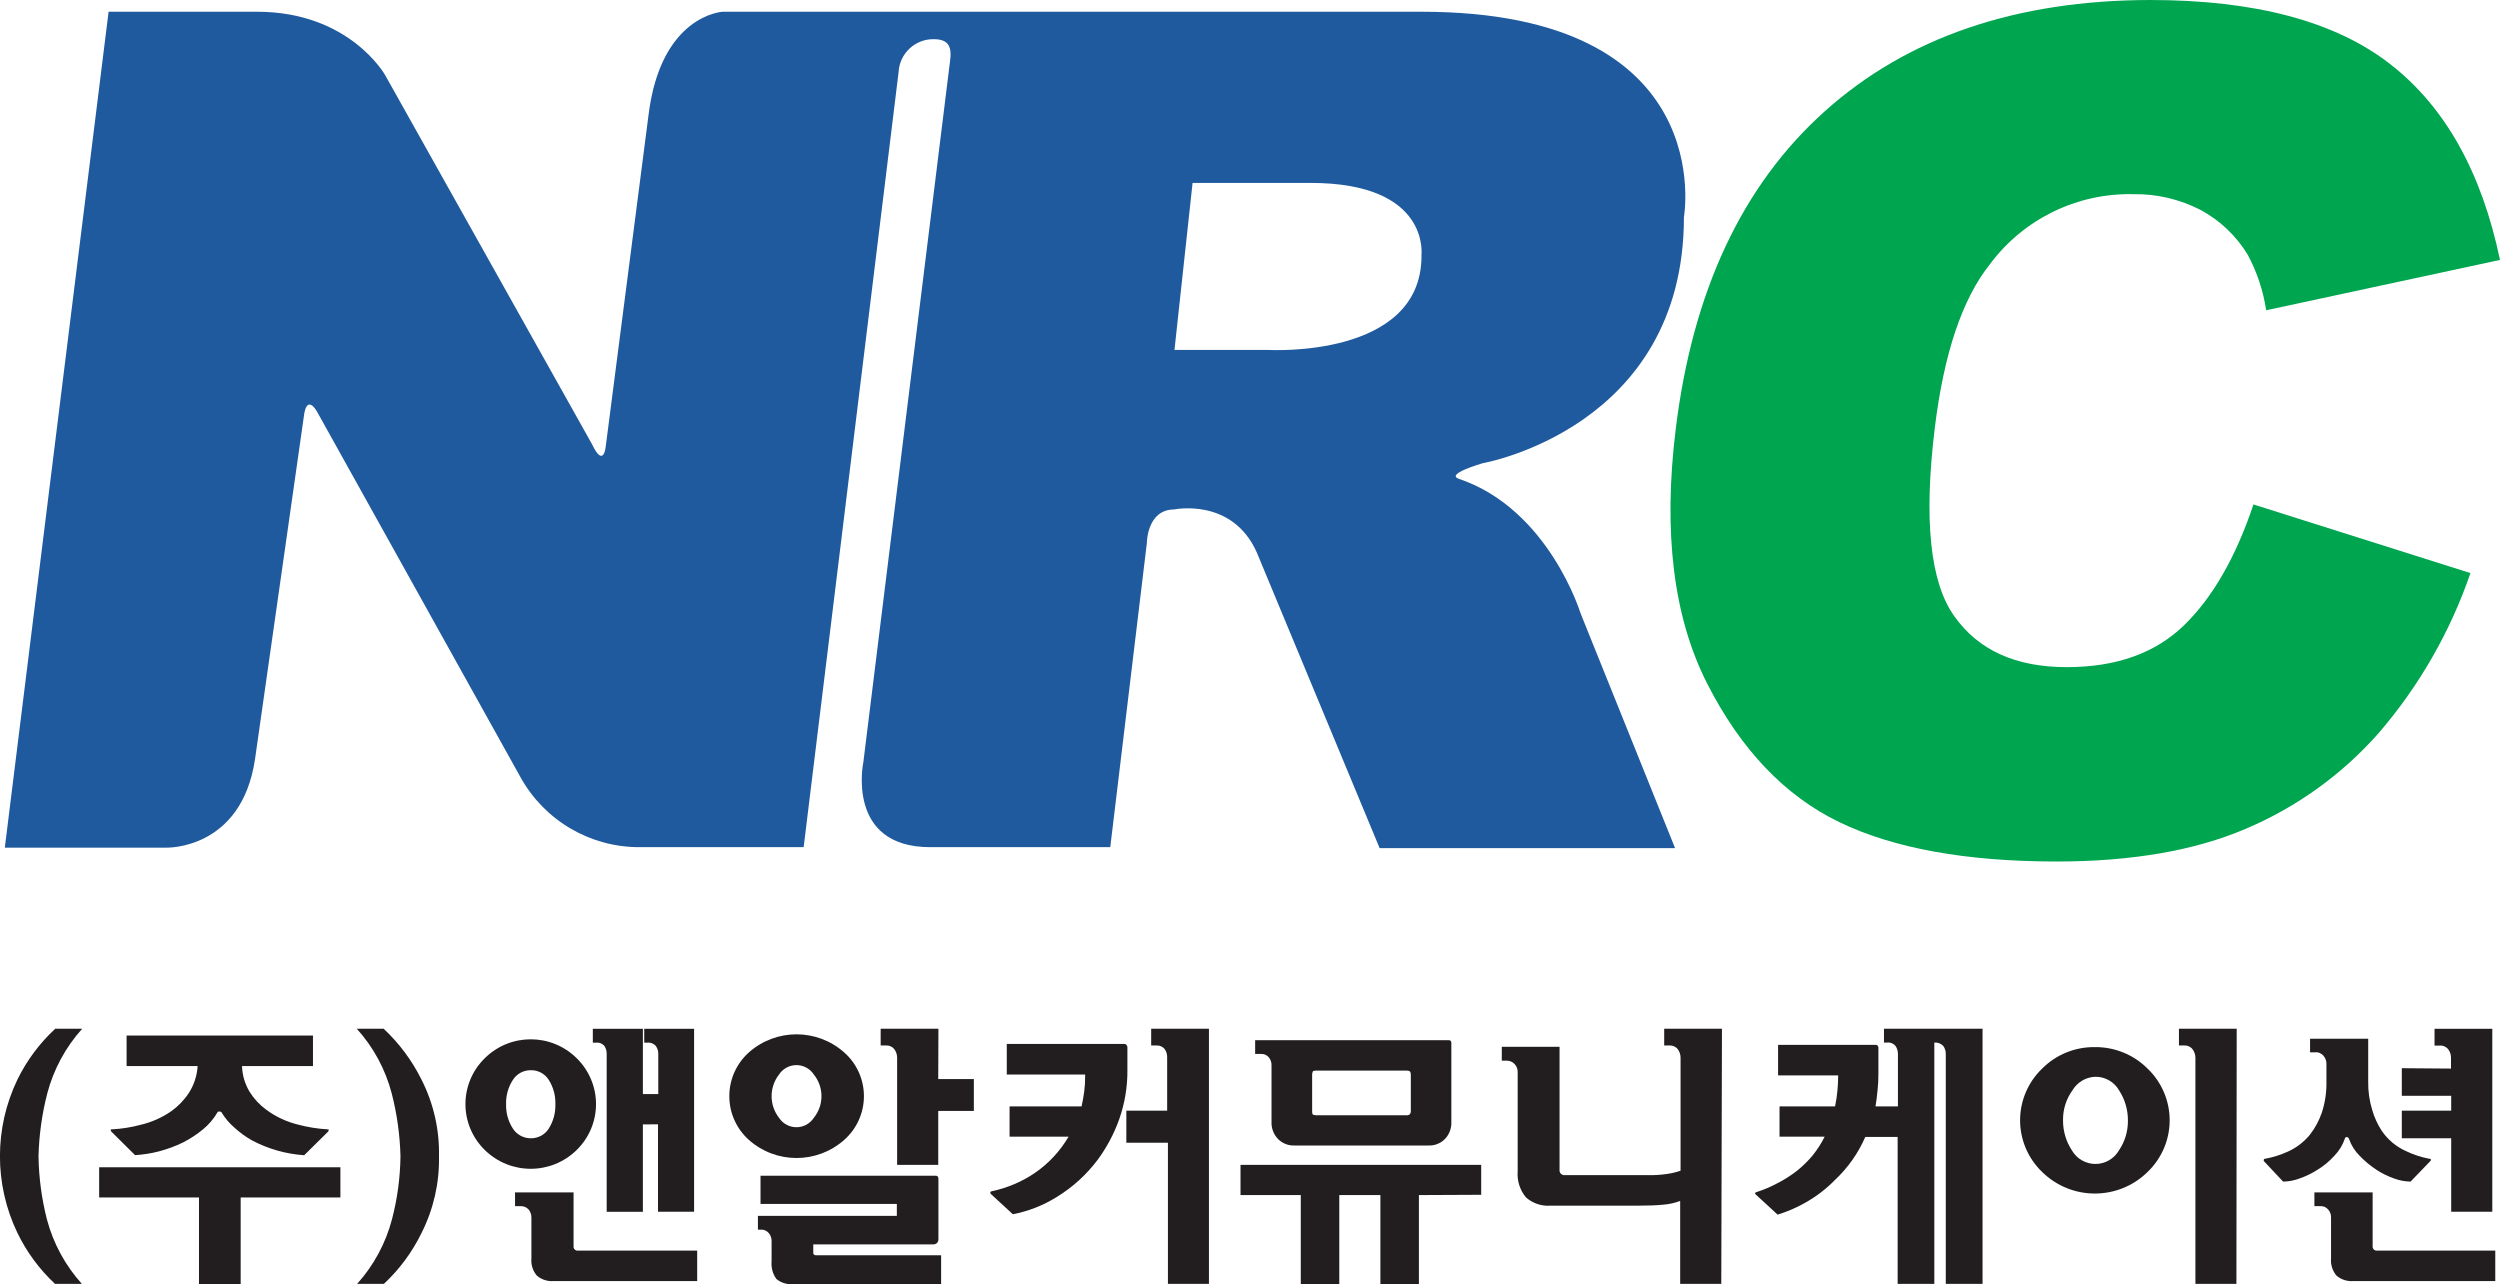
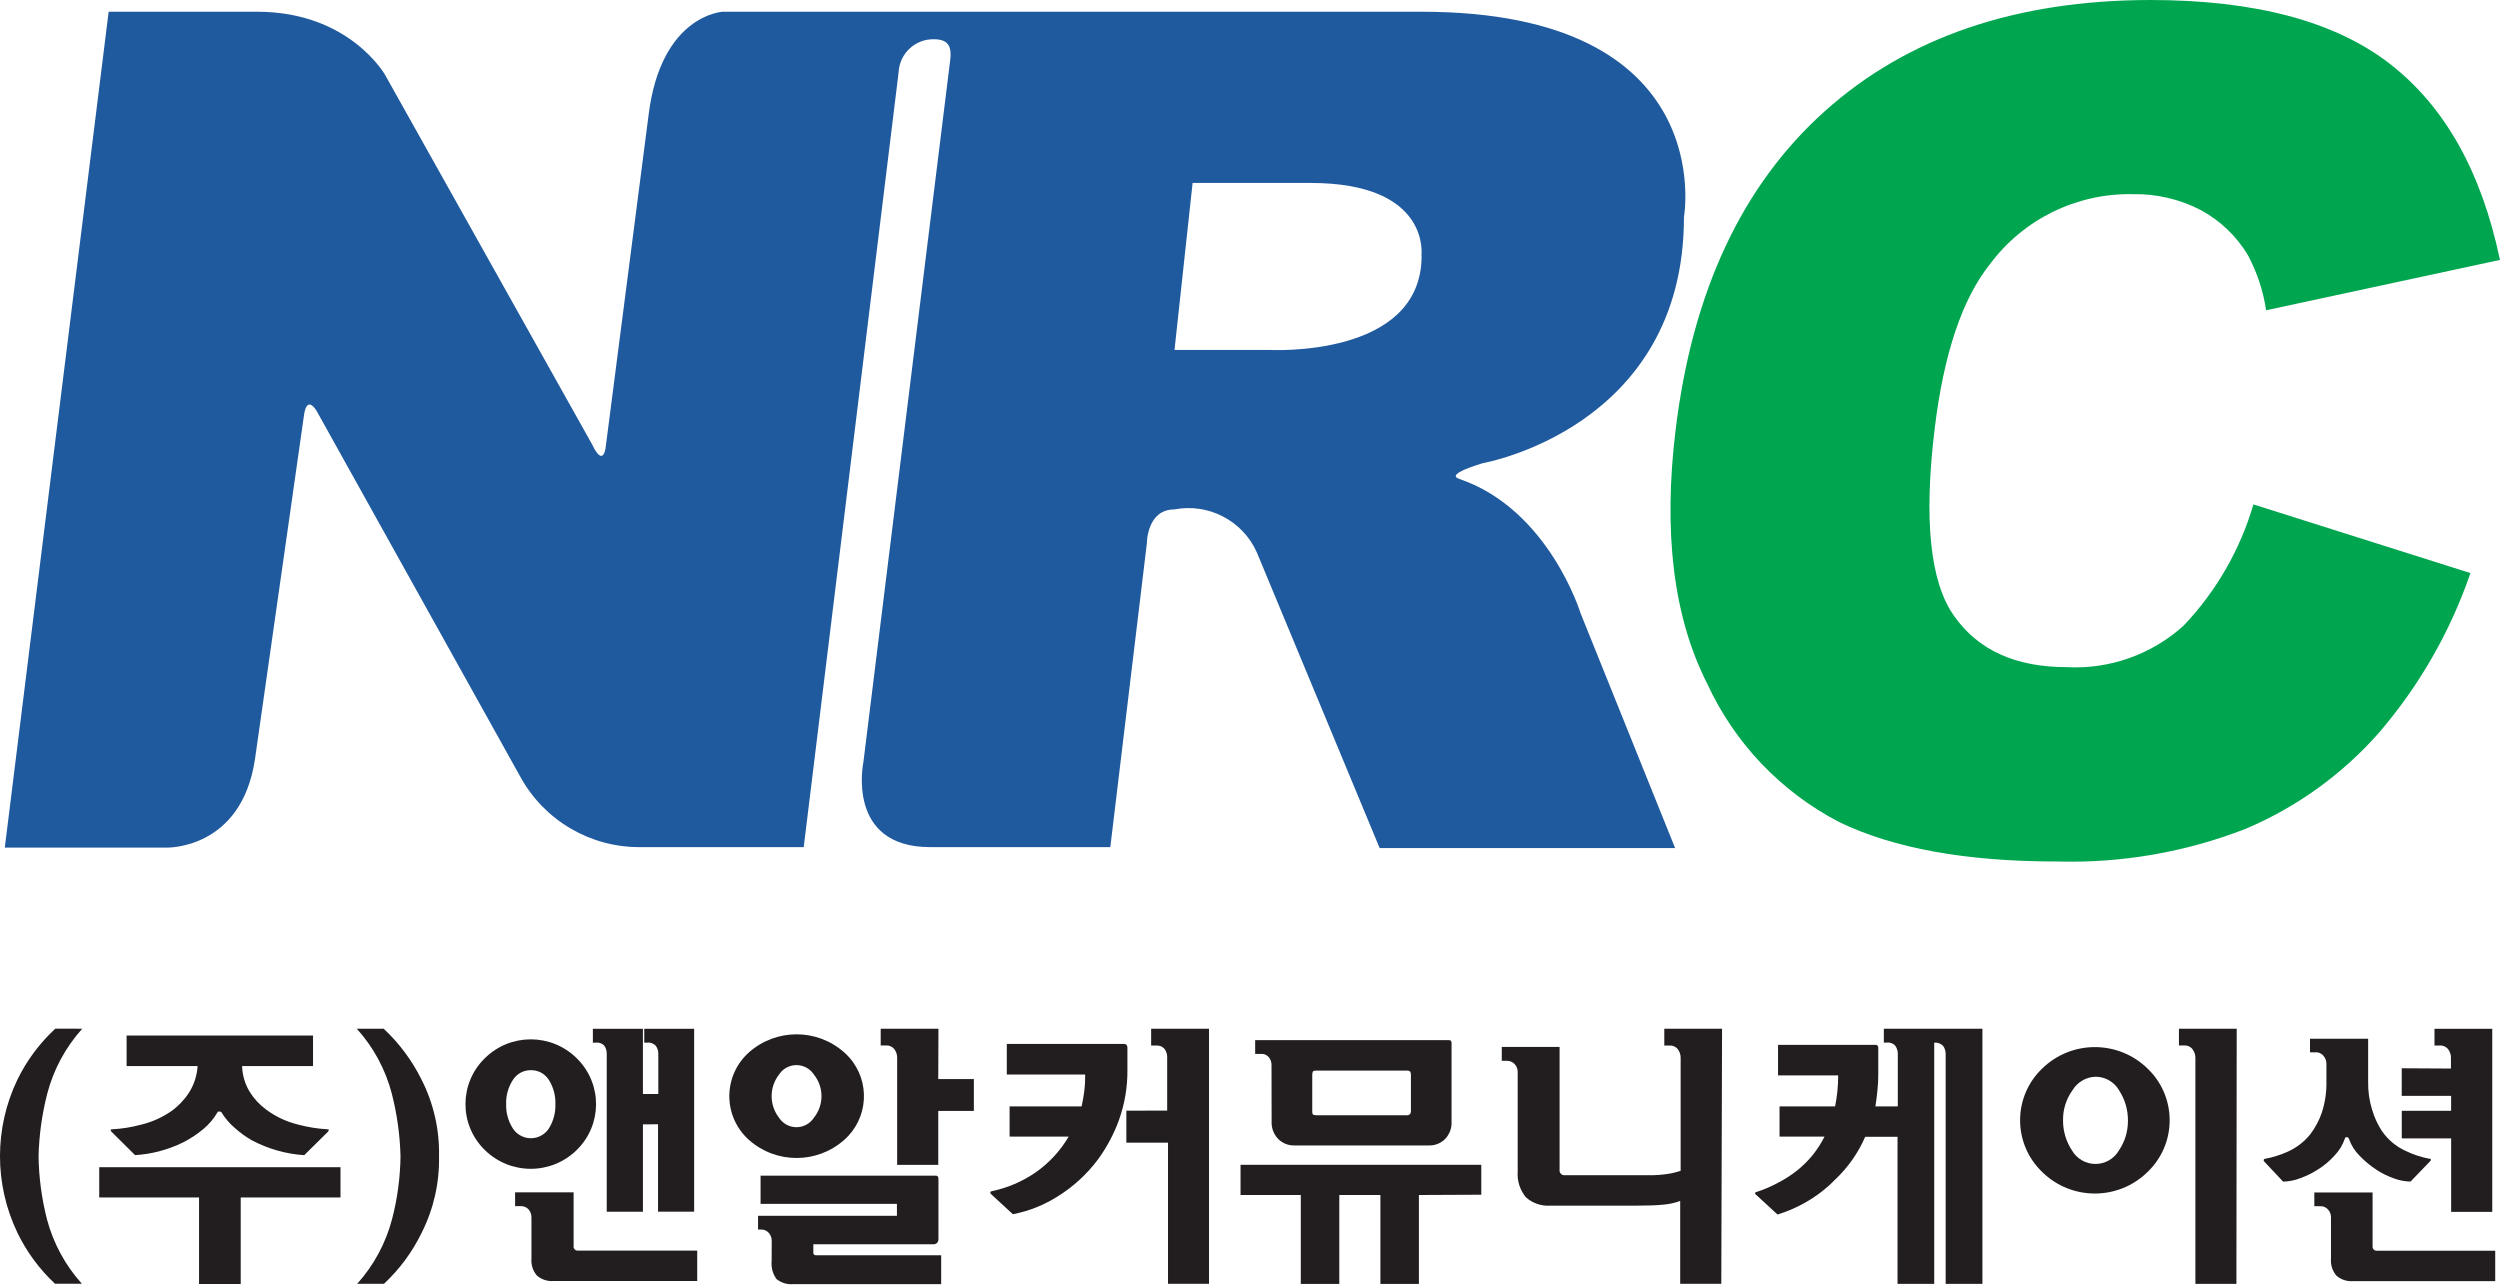
- <svg xmlns="http://www.w3.org/2000/svg" id="레이어_1" data-name="레이어 1" viewBox="0 0 259.69 133.36">
-   <path d="M234.08,52.4l22.54,7.13a50.79,50.79,0,0,1-9.49,16.57,38.38,38.38,0,0,1-13.87,10q-7.95,3.39-19.62,3.39-14.13,0-22.6-4.1T177.33,71q-5.25-10.33-3.26-26.44,2.63-21.48,15.48-33T223.34,0q16.36,0,24.92,6.64T259.69,27L235.4,32.23a17.69,17.69,0,0,0-1.9-5.74,12.82,12.82,0,0,0-4.91-4.68,14.71,14.71,0,0,0-7.05-1.64,18.05,18.05,0,0,0-14.83,7.27q-4.31,5.4-5.73,17Q199.23,58.73,203,64c2.49,3.53,6.37,5.3,11.68,5.3q7.7,0,12.17-4.33T234.08,52.4Z" style="fill:#00a550" />
-   <path d="M154,48.12s20.92-3.62,20.92-25.57c0,0,3.8-21.33-27.26-21.33H75.07S68.63,1.53,67.36,12L62.93,46.31s-.19,2.46-1.44-.18L40,7.79S36.31,1.22,26.71,1.22H11.28L.5,88.05H17.31s7.78.23,9.18-9.19L31.6,43s.25-2,1.31-.28l21.15,38A14.09,14.09,0,0,0,66.48,88h17L93.34,7.51A3.61,3.61,0,0,1,97,4.07c1.61,0,1.89.87,1.68,2.33l-9,72.78S87.82,88,96.63,88h18.7l3.8-31.59s0-3.49,2.85-3.49c0,0,6-1.26,8.56,4.44l12.77,30.74H174l-9.82-24.4s-3.3-10.78-12.58-13.94C151.55,49.71,149.86,49.39,154,48.12Zm-6.34-21.54c0,10.68-15.86,9.77-15.86,9.77H122L123.88,19h12.25C148.69,19,147.65,26.58,147.65,26.58Z" style="fill:#1f5a9e" />
-   <path d="M8.54,106.86a16.18,16.18,0,0,0-3.63,6.72A29.07,29.07,0,0,0,4,120.12a28.25,28.25,0,0,0,.87,6.53,16.2,16.2,0,0,0,3.63,6.71H5.71a17.93,17.93,0,0,1-3.9-5.29,18.38,18.38,0,0,1,0-15.93,17.88,17.88,0,0,1,3.93-5.28Z" style="fill:#221e1f" />
-   <path d="M20.67,124.39H10.3v-3.14H35.36v3.14H25v9H20.67Zm-.14-13.65H13.15v-3.17H32.51v3.17H25.14a5.49,5.49,0,0,0,.78,2.66,6.65,6.65,0,0,0,1.72,1.86A9.26,9.26,0,0,0,31,116.83a15.32,15.32,0,0,0,3,.48c.11,0,.16,0,.15.07a.82.82,0,0,1-.06.16L31.6,120a13.5,13.5,0,0,1-5.44-1.55,10,10,0,0,1-1.79-1.3A6.53,6.53,0,0,1,23,115.53s-.08-.07-.19-.07-.18,0-.21.07a6.51,6.51,0,0,1-1.51,1.78,11.54,11.54,0,0,1-2.05,1.35,13.5,13.5,0,0,1-2.53.94,12.84,12.84,0,0,1-2.48.39l-2.47-2.45a.35.35,0,0,1-.07-.16s0-.07.15-.07a14.19,14.19,0,0,0,2.93-.46,9.39,9.39,0,0,0,3.22-1.42,7.17,7.17,0,0,0,1.84-1.92A5.81,5.81,0,0,0,20.53,110.74Z" style="fill:#221e1f" />
-   <path d="M45.6,120.12a16.89,16.89,0,0,1-1.81,7.95,18,18,0,0,1-3.91,5.29H37.1a16.17,16.17,0,0,0,3.62-6.71,27.24,27.24,0,0,0,.88-6.53,29.07,29.07,0,0,0-.91-6.54,16.06,16.06,0,0,0-3.63-6.72h2.79a18.41,18.41,0,0,1,3.93,5.28A16.78,16.78,0,0,1,45.6,120.12Z" style="fill:#221e1f" />
-   <path d="M57,112.17a4.45,4.45,0,0,1,.69,2.53,4.51,4.51,0,0,1-.69,2.54,2.18,2.18,0,0,1-1.87,1,2.2,2.2,0,0,1-1.85-1,4.44,4.44,0,0,1-.71-2.54,4.38,4.38,0,0,1,.71-2.53,2.17,2.17,0,0,1,1.85-1A2.14,2.14,0,0,1,57,112.17Zm-6.65-2.24a6.66,6.66,0,0,0,0,9.52,6.81,6.81,0,0,0,9.56,0,6.66,6.66,0,0,0,0-9.52,6.78,6.78,0,0,0-9.56,0Zm18,6.86v9.08h3.75v-19H66.92v1.44h.32a1,1,0,0,1,.89.35,1.37,1.37,0,0,1,.25.84v4.15h-1.6v-6.78h-5.2v1.44h.31a1,1,0,0,1,.9.35,1.43,1.43,0,0,1,.23.84v16.38h3.76v-9.08Zm-14.85,7.07v1.43h.56a1.06,1.06,0,0,1,.86.36,1.29,1.29,0,0,1,.28.82v4.26a2.41,2.41,0,0,0,.57,1.78,2.37,2.37,0,0,0,1.74.56H72.42v-3.16H60a.37.37,0,0,1-.31-.13.37.37,0,0,1-.11-.31v-5.61Z" style="fill:#221e1f" />
-   <path d="M80.92,111.62a2.16,2.16,0,0,1,3.62,0,3.58,3.58,0,0,1,0,4.49,2.16,2.16,0,0,1-3.62,0,3.66,3.66,0,0,1,0-4.49Zm-3.13,6.79a7.46,7.46,0,0,0,9.9,0,6.06,6.06,0,0,0,0-9.09,7.46,7.46,0,0,0-9.9,0,6.1,6.1,0,0,0,0,9.09Zm19.69-11.55h-6v1.74h.58a1,1,0,0,1,.85.4,1.48,1.48,0,0,1,.28.84V121h4.27v-5.6h3.7v-3.31h-3.7ZM80.15,131a2.74,2.74,0,0,0,.5,1.86,2.43,2.43,0,0,0,1.77.53H97.76v-3h-13a.25.25,0,0,1-.21-.07.18.18,0,0,1-.07-.16v-.9H96.91a.54.54,0,0,0,.44-.16.59.59,0,0,0,.13-.39v-6.27a.37.37,0,0,0-.07-.23.26.26,0,0,0-.22-.08H79v2.93H93.16v1.24H78.73v1.43H79a1,1,0,0,1,.86.36,1.25,1.25,0,0,1,.29.83Z" style="fill:#221e1f" />
-   <path d="M121.24,115.37v-5.53A1.42,1.42,0,0,0,121,109a1,1,0,0,0-.86-.4h-.56v-1.74h6v26.5h-4.26V118.7H117v-3.33Zm-10.2,2.7h-6.17v-3.14h7.48c.11-.5.2-1,.27-1.52a11.26,11.26,0,0,0,.1-1.56v-.23h-8.14v-3.18h12.21a.28.28,0,0,1,.23.11.37.37,0,0,1,.09.25v2.3a15,15,0,0,1-.86,5.19,16.44,16.44,0,0,1-2.18,4.12,15.26,15.26,0,0,1-4.32,3.94,13.35,13.35,0,0,1-4.54,1.78l-2.28-2.1a.18.18,0,0,1-.06-.17c0-.07.06-.09.15-.12a12.51,12.51,0,0,0,4.55-1.95A11.75,11.75,0,0,0,111,118.07Z" style="fill:#221e1f" />
-   <path d="M146.44,115.75a.46.46,0,0,1-.35.1h-9.34a.88.88,0,0,1-.35-.06c-.06,0-.1-.16-.1-.37v-3.75a.65.65,0,0,1,.07-.36c0-.07.17-.1.36-.1h9.36a.61.61,0,0,1,.37.08.59.59,0,0,1,.09.35v3.75A.5.5,0,0,1,146.44,115.75Zm-14.36.76a2.43,2.43,0,0,0,.68,1.81,2.28,2.28,0,0,0,1.71.67h13.9a2.28,2.28,0,0,0,1.72-.67,2.42,2.42,0,0,0,.67-1.81v-8.18a.27.27,0,0,0-.08-.21c0-.05-.12-.07-.23-.07H130.38v1.43h.56a1,1,0,0,1,.86.35,1.25,1.25,0,0,1,.28.84Zm21.78,7.6V121h-25v3.14h6.26v9.24h4v-9.24h4.27v9.24h4v-9.24Z" style="fill:#221e1f" />
-   <path d="M178.8,133.36h-4.27v-8.61a6.48,6.48,0,0,1-1.79.39c-.69.07-1.56.1-2.62.1h-9.06a3.46,3.46,0,0,1-2.55-.86,3.77,3.77,0,0,1-.86-2.71V111.36a1.16,1.16,0,0,0-.32-.83,1.07,1.07,0,0,0-.82-.35H156v-1.44h6V121.5a.5.5,0,0,0,.53.57h8.77a11.56,11.56,0,0,0,1.9-.13,7.45,7.45,0,0,0,1.37-.33V109.84a1.48,1.48,0,0,0-.28-.84,1,1,0,0,0-.86-.4h-.56v-1.74h6Z" style="fill:#221e1f" />
-   <path d="M189.54,118.07h-4.69v-3.14h5.77a16.05,16.05,0,0,0,.32-3.08v-.14H184.7v-3.17h10.14a.22.22,0,0,1,.21.09.28.28,0,0,1,.07.21v2.69a14.61,14.61,0,0,1-.09,1.76c-.05.58-.13,1.13-.21,1.64h2.33v-5.44a1.44,1.44,0,0,0-.25-.84,1,1,0,0,0-.9-.35h-.3v-1.44h10.24v26.5h-3.82V109.49a1.38,1.38,0,0,0-.26-.84,1.12,1.12,0,0,0-.93-.35l0,25.06h-3.81V118.1h-3.36a13.51,13.51,0,0,1-3.11,4.43A13.71,13.71,0,0,1,187.4,125a14.13,14.13,0,0,1-2.75,1.17l-2.28-2.1c-.06-.06-.08-.1-.06-.15a.32.32,0,0,1,.15-.09,12.78,12.78,0,0,0,2.13-.9,12.59,12.59,0,0,0,2.13-1.36,11.33,11.33,0,0,0,1.56-1.54A10.52,10.52,0,0,0,189.54,118.07Z" style="fill:#221e1f" />
-   <path d="M215.29,113.24a2.88,2.88,0,0,1,2.39-1.39,2.81,2.81,0,0,1,2.44,1.41,5.68,5.68,0,0,1,.92,3.14,5.43,5.43,0,0,1-.94,3.11,2.82,2.82,0,0,1-4.87,0,5.6,5.6,0,0,1-.93-3.15A5.18,5.18,0,0,1,215.29,113.24Zm17.05-6.38h-6v1.74h.56a1,1,0,0,1,.86.4,1.5,1.5,0,0,1,.29.84v23.52h4.26ZM212.13,111a7.44,7.44,0,0,0,0,10.74,7.81,7.81,0,0,0,10.95,0,7.43,7.43,0,0,0,0-10.74,7.64,7.64,0,0,0-5.49-2.23A7.57,7.57,0,0,0,212.13,111Z" style="fill:#221e1f" />
-   <path d="M246.41,115.28a8.06,8.06,0,0,0,1,2.19,6,6,0,0,0,2.49,2.09,9.72,9.72,0,0,0,2.46.81c.11,0,.15,0,.15.11a.18.18,0,0,1-.06.13l-2.05,2.13a5.18,5.18,0,0,1-1.7-.32,8.26,8.26,0,0,1-1.77-.86,10,10,0,0,1-1.81-1.49,4.59,4.59,0,0,1-1.12-1.78.27.27,0,0,0-.22-.18.2.2,0,0,0-.21.18,4.68,4.68,0,0,1-1.07,1.75,8,8,0,0,1-1.78,1.48,8.89,8.89,0,0,1-1.81.88,5,5,0,0,1-1.75.34l-2-2.13a.14.14,0,0,1,0-.13c0-.07,0-.09.12-.11a10.12,10.12,0,0,0,2.34-.73,6.31,6.31,0,0,0,2.34-1.79,8,8,0,0,0,1.22-2.27,9.7,9.7,0,0,0,.48-3.24v-1.85a1.21,1.21,0,0,0-.3-.81,1,1,0,0,0-.89-.37h-.51V107.9H246v4.44A9.5,9.5,0,0,0,246.41,115.28Zm-6,8.58v1.43H241a1,1,0,0,1,.85.36,1.19,1.19,0,0,1,.29.82v4.26a2.41,2.41,0,0,0,.57,1.78,2.36,2.36,0,0,0,1.73.56h14.76v-3.16H246.89a.41.41,0,0,1-.32-.13.4.4,0,0,1-.11-.31v-5.61Zm9.08-12.9v2.87h5.13v1.54h-5.13v2.87h5.13v7.63h4.27v-19h-6v1.74h.56a1,1,0,0,1,.87.4,1.41,1.41,0,0,1,.28.84V111Z" style="fill:#221e1f" />
+ <svg xmlns="http://www.w3.org/2000/svg" width="151.219" height="77.679" viewBox="0 0 151.219 77.679">
+   <path id="패스_436" data-name="패스 436" d="M208.79,30.512l13.125,4.152a29.577,29.577,0,0,1-5.526,9.649,22.353,22.353,0,0,1-8.076,5.823,29.163,29.163,0,0,1-11.425,1.974q-8.228,0-13.16-2.387a17.83,17.83,0,0,1-7.983-8.379q-3.057-6.015-1.9-15.4,1.531-12.508,9.014-19.216T202.536,0q9.527,0,14.511,3.866T223.7,15.722l-14.144,3.045a10.3,10.3,0,0,0-1.106-3.342,7.465,7.465,0,0,0-2.859-2.725,8.568,8.568,0,0,0-4.105-.955,10.512,10.512,0,0,0-8.635,4.233q-2.509,3.144-3.337,9.9-1.019,8.321,1.176,11.39c1.45,2.055,3.709,3.086,6.8,3.086a9.753,9.753,0,0,0,7.086-2.521,17.959,17.959,0,0,0,4.21-7.319" transform="translate(-72.484)" fill="#00a550" />
+   <path id="패스_437" data-name="패스 437" d="M89.887,28.529s12.182-2.108,12.182-14.889c0,0,2.213-12.42-15.873-12.42H43.927S40.177,1.4,39.437,7.5l-2.58,19.978s-.111,1.432-.839-.1L23.506,5.046S21.357,1.22,15.767,1.22H6.782L.5,51.78h9.788s4.53.134,5.345-5.351l2.976-20.881s.146-1.165.763-.163L31.693,47.512a8.2,8.2,0,0,0,7.232,4.239h9.9L54.565,4.883a2.1,2.1,0,0,1,2.131-2c.937,0,1.1.507.978,1.357L52.434,46.615s-1.083,5.136,4.047,5.136H67.37l2.213-18.395s0-2.032,1.66-2.032a4.528,4.528,0,0,1,4.984,2.585l7.436,17.9h17.871L95.814,37.6s-1.922-6.277-7.325-8.117c-.029-.029-1.013-.215,1.4-.955M86.2,15.987c0,6.219-9.235,5.689-9.235,5.689H71.253l1.095-10.1h7.133c7.314,0,6.708,4.414,6.708,4.414Z" transform="translate(-0.21 -0.51)" fill="#1f5a9e" />
+   <path id="패스_438" data-name="패스 438" d="M4.975,106.86a9.416,9.416,0,0,0-2.114,3.913,16.92,16.92,0,0,0-.53,3.808,16.428,16.428,0,0,0,.507,3.8,9.435,9.435,0,0,0,2.114,3.907H3.327a10.436,10.436,0,0,1-2.271-3.08,10.7,10.7,0,0,1,0-9.276,10.419,10.419,0,0,1,2.288-3.074Z" transform="translate(0.001 -44.636)" fill="#221e1f" />
+   <path id="패스_439" data-name="패스 439" d="M16.344,117.364H10.306v-1.828H24.9v1.828H18.865V122.6H16.344Zm-.082-7.948h-4.3V107.57H23.238v1.846H18.947a3.2,3.2,0,0,0,.454,1.549,3.879,3.879,0,0,0,1,1.083,5.387,5.387,0,0,0,1.956.914,8.919,8.919,0,0,0,1.747.279c.064,0,.093,0,.087.041a.45.45,0,0,1-.035.093l-1.45,1.432a7.866,7.866,0,0,1-3.168-.9,5.837,5.837,0,0,1-1.042-.757,3.8,3.8,0,0,1-.8-.943.184.184,0,0,0-.111-.041c-.064,0-.1,0-.122.041a3.8,3.8,0,0,1-.879,1.036,6.712,6.712,0,0,1-1.194.786,7.86,7.86,0,0,1-1.473.547,7.481,7.481,0,0,1-1.444.227l-1.438-1.427a.213.213,0,0,1-.041-.093s0-.041.087-.041a8.291,8.291,0,0,0,1.706-.268,5.466,5.466,0,0,0,1.875-.827,4.174,4.174,0,0,0,1.071-1.118,3.385,3.385,0,0,0,.524-1.613" transform="translate(-4.304 -44.933)" fill="#221e1f" />
+   <path id="패스_440" data-name="패스 440" d="M42.038,114.581a9.83,9.83,0,0,1-1.054,4.629,10.475,10.475,0,0,1-2.277,3.08H37.088a9.42,9.42,0,0,0,2.108-3.907,15.876,15.876,0,0,0,.512-3.8,16.921,16.921,0,0,0-.53-3.808,9.353,9.353,0,0,0-2.114-3.913H38.69a10.714,10.714,0,0,1,2.288,3.074,9.774,9.774,0,0,1,1.06,4.647" transform="translate(-15.482 -44.636)" fill="#221e1f" />
+   <path id="패스_441" data-name="패스 441" d="M53.392,109.956a2.593,2.593,0,0,1,.4,1.473,2.631,2.631,0,0,1-.4,1.479,1.3,1.3,0,0,1-2.167,0,2.587,2.587,0,0,1-.413-1.479,2.55,2.55,0,0,1,.413-1.473,1.263,1.263,0,0,1,1.077-.582,1.248,1.248,0,0,1,1.089.582m-3.873-1.3a3.878,3.878,0,0,0-.059,5.484l.059.059a3.966,3.966,0,0,0,5.567,0,3.878,3.878,0,0,0,.059-5.484l-.059-.059a3.949,3.949,0,0,0-5.567,0M60,112.646v5.287h2.184V106.87H59.167v.839h.186a.582.582,0,0,1,.518.2.8.8,0,0,1,.146.489v2.417h-.932V106.87H56.058v.839h.181a.581.581,0,0,1,.523.2.832.832,0,0,1,.135.489v9.538h2.189v-5.287Zm-8.646,4.117v.833h.326a.619.619,0,0,1,.5.21.749.749,0,0,1,.163.477v2.481a1.406,1.406,0,0,0,.332,1.036,1.378,1.378,0,0,0,1.013.326H62.37v-1.84H55.139a.217.217,0,0,1-.181-.076.215.215,0,0,1-.064-.181v-3.267Z" transform="translate(-20.197 -44.641)" fill="#221e1f" />
+   <path id="패스_442" data-name="패스 442" d="M78.769,109.632a1.259,1.259,0,0,1,2.108,0,2.085,2.085,0,0,1,0,2.614,1.258,1.258,0,0,1-2.108,0,2.131,2.131,0,0,1,0-2.614m-1.822,3.954a4.343,4.343,0,0,0,5.764,0,3.529,3.529,0,0,0,.313-4.98,3.6,3.6,0,0,0-.313-.313,4.343,4.343,0,0,0-5.764,0,3.548,3.548,0,0,0,0,5.293m11.465-6.725H84.918v1.013h.338a.583.583,0,0,1,.495.233.859.859,0,0,1,.163.489v6.5H88.4v-3.261h2.154v-1.927H88.4ZM78.322,120.917A1.593,1.593,0,0,0,78.613,122a1.413,1.413,0,0,0,1.03.309h8.933v-1.747h-7.57a.144.144,0,0,1-.122-.041.107.107,0,0,1-.041-.093V119.9H88.08a.316.316,0,0,0,.256-.093.339.339,0,0,0,.076-.227v-3.651a.21.21,0,0,0-.041-.134.15.15,0,0,0-.128-.047H77.652v1.706H85.9v.722h-8.4v.833h.158a.584.584,0,0,1,.5.21.73.73,0,0,1,.169.483Z" transform="translate(-31.647 -44.636)" fill="#221e1f" />
+   <path id="패스_443" data-name="패스 443" d="M113.57,111.815V108.6a.825.825,0,0,0-.139-.489.584.584,0,0,0-.5-.233H112.6V106.86H116.1v15.431h-2.48v-8.536H111.1v-1.939Zm-5.939,1.572h-3.593v-1.828h4.356c.064-.291.116-.582.157-.885a6.492,6.492,0,0,0,.058-.908v-.134h-4.74V107.78h7.11a.164.164,0,0,1,.133.064.215.215,0,0,1,.053.146v1.339a8.769,8.769,0,0,1-.5,3.022,9.58,9.58,0,0,1-1.269,2.4,8.892,8.892,0,0,1-2.516,2.294,7.78,7.78,0,0,1-2.644,1.036l-1.327-1.223a.1.1,0,0,1-.036-.1c0-.041.036-.052.087-.07a7.282,7.282,0,0,0,2.65-1.135,6.852,6.852,0,0,0,2-2.166Z" transform="translate(-42.97 -44.636)" fill="#221e1f" />
+   <path id="패스_444" data-name="패스 444" d="M139.1,112.534a.269.269,0,0,1-.2.058h-5.439a.507.507,0,0,1-.2-.035c-.035,0-.058-.093-.058-.215v-2.184a.379.379,0,0,1,.041-.21c0-.041.1-.058.21-.058h5.45a.357.357,0,0,1,.215.047.344.344,0,0,1,.052.2v2.184a.29.29,0,0,1-.064.21m-8.362.443a1.417,1.417,0,0,0,.4,1.054,1.328,1.328,0,0,0,1,.39h8.094a1.327,1.327,0,0,0,1-.39,1.409,1.409,0,0,0,.39-1.054v-4.763a.157.157,0,0,0-.047-.122c0-.029-.07-.041-.134-.041H129.75v.833h.326a.581.581,0,0,1,.5.2.727.727,0,0,1,.163.489Zm12.682,4.425v-1.811H128.865v1.828h3.645v5.38h2.329v-5.38h2.486v5.38h2.329v-5.38Z" transform="translate(-53.828 -45.133)" fill="#221e1f" />
+   <path id="패스_445" data-name="패스 445" d="M169.281,122.291h-2.486v-5.014a3.784,3.784,0,0,1-1.042.227c-.4.041-.908.058-1.526.058h-5.276a2.015,2.015,0,0,1-1.485-.5,2.2,2.2,0,0,1-.5-1.578v-6a.675.675,0,0,0-.186-.483.624.624,0,0,0-.477-.2h-.3v-.839H159.5v7.43a.291.291,0,0,0,.247.33.314.314,0,0,0,.062,0h5.107a6.7,6.7,0,0,0,1.106-.076,4.317,4.317,0,0,0,.8-.192V108.6a.859.859,0,0,0-.163-.489.582.582,0,0,0-.5-.233h-.326V106.86h3.494Z" transform="translate(-65.164 -44.636)" fill="#221e1f" />
+   <path id="패스_446" data-name="패스 446" d="M186.523,113.387h-2.732v-1.828h3.36a9.324,9.324,0,0,0,.186-1.793v-.082H183.7v-1.846h5.9a.128.128,0,0,1,.122.052.162.162,0,0,1,.041.122v1.566a8.6,8.6,0,0,1-.052,1.025c-.029.338-.076.658-.122.955h1.356v-3.168a.837.837,0,0,0-.146-.489.582.582,0,0,0-.524-.2h-.175v-.839h5.963v15.431h-2.224v-13.9a.8.8,0,0,0-.151-.489.651.651,0,0,0-.541-.2v14.592h-2.219V113.4h-1.956a7.868,7.868,0,0,1-1.811,2.58,7.983,7.983,0,0,1-1.892,1.438,8.239,8.239,0,0,1-1.6.681l-1.328-1.223c-.035-.035-.046-.058-.035-.087a.188.188,0,0,1,.087-.052,7.416,7.416,0,0,0,1.24-.524,7.309,7.309,0,0,0,1.24-.792,6.578,6.578,0,0,0,.908-.9,6.17,6.17,0,0,0,.734-1.141" transform="translate(-76.151 -44.636)" fill="#221e1f" />
+   <path id="패스_447" data-name="패스 447" d="M213.018,110.575a1.678,1.678,0,0,1,1.392-.809,1.637,1.637,0,0,1,1.421.821,3.308,3.308,0,0,1,.536,1.828,3.165,3.165,0,0,1-.547,1.811,1.642,1.642,0,0,1-2.836,0,3.259,3.259,0,0,1-.542-1.834,3.014,3.014,0,0,1,.576-1.817m9.928-3.715h-3.494v1.013h.326a.582.582,0,0,1,.5.233.876.876,0,0,1,.169.489v13.7h2.481Zm-11.768,2.411a4.332,4.332,0,0,0-.129,6.125c.042.044.085.087.129.129a4.548,4.548,0,0,0,6.376,0,4.326,4.326,0,0,0,.137-6.117c-.045-.047-.09-.092-.137-.137a4.563,4.563,0,0,0-6.376,0" transform="translate(-87.653 -44.636)" fill="#221e1f" />
+   <path id="패스_448" data-name="패스 448" d="M241.709,111.767a4.7,4.7,0,0,0,.582,1.275,3.49,3.49,0,0,0,1.45,1.217,5.65,5.65,0,0,0,1.432.472c.064,0,.087,0,.087.064a.1.1,0,0,1-.035.076l-1.194,1.24a3.025,3.025,0,0,1-.99-.186,4.818,4.818,0,0,1-1.031-.5,5.819,5.819,0,0,1-1.054-.868,2.677,2.677,0,0,1-.652-1.036.156.156,0,0,0-.128-.1.116.116,0,0,0-.122.1,2.725,2.725,0,0,1-.623,1.019,4.646,4.646,0,0,1-1.036.862,5.171,5.171,0,0,1-1.054.512,2.919,2.919,0,0,1-1.019.2l-1.165-1.24a.083.083,0,0,1,0-.076c0-.041,0-.052.07-.064a5.912,5.912,0,0,0,1.363-.425,3.678,3.678,0,0,0,1.363-1.042,4.648,4.648,0,0,0,.71-1.322,5.654,5.654,0,0,0,.279-1.887v-1.077a.705.705,0,0,0-.175-.472.582.582,0,0,0-.518-.215h-.3v-.821h3.517v2.585a5.534,5.534,0,0,0,.239,1.712m-3.494,5v.833h.344a.583.583,0,0,1,.495.21.693.693,0,0,1,.169.477v2.481a1.4,1.4,0,0,0,.332,1.036,1.375,1.375,0,0,0,1.007.326h8.595v-1.84h-7.168a.239.239,0,0,1-.186-.076.235.235,0,0,1-.064-.181v-3.267Zm5.287-7.512v1.671h2.987v.9H243.5v1.671h2.987v4.443h2.486V106.87h-3.494v1.013h.326a.582.582,0,0,1,.507.233.823.823,0,0,1,.163.489v.67Z" transform="translate(-98.223 -44.641)" fill="#221e1f" />
+   <rect id="사각형_550" data-name="사각형 550" width="151.218" height="77.679" transform="translate(0)" fill="none" />
</svg>
